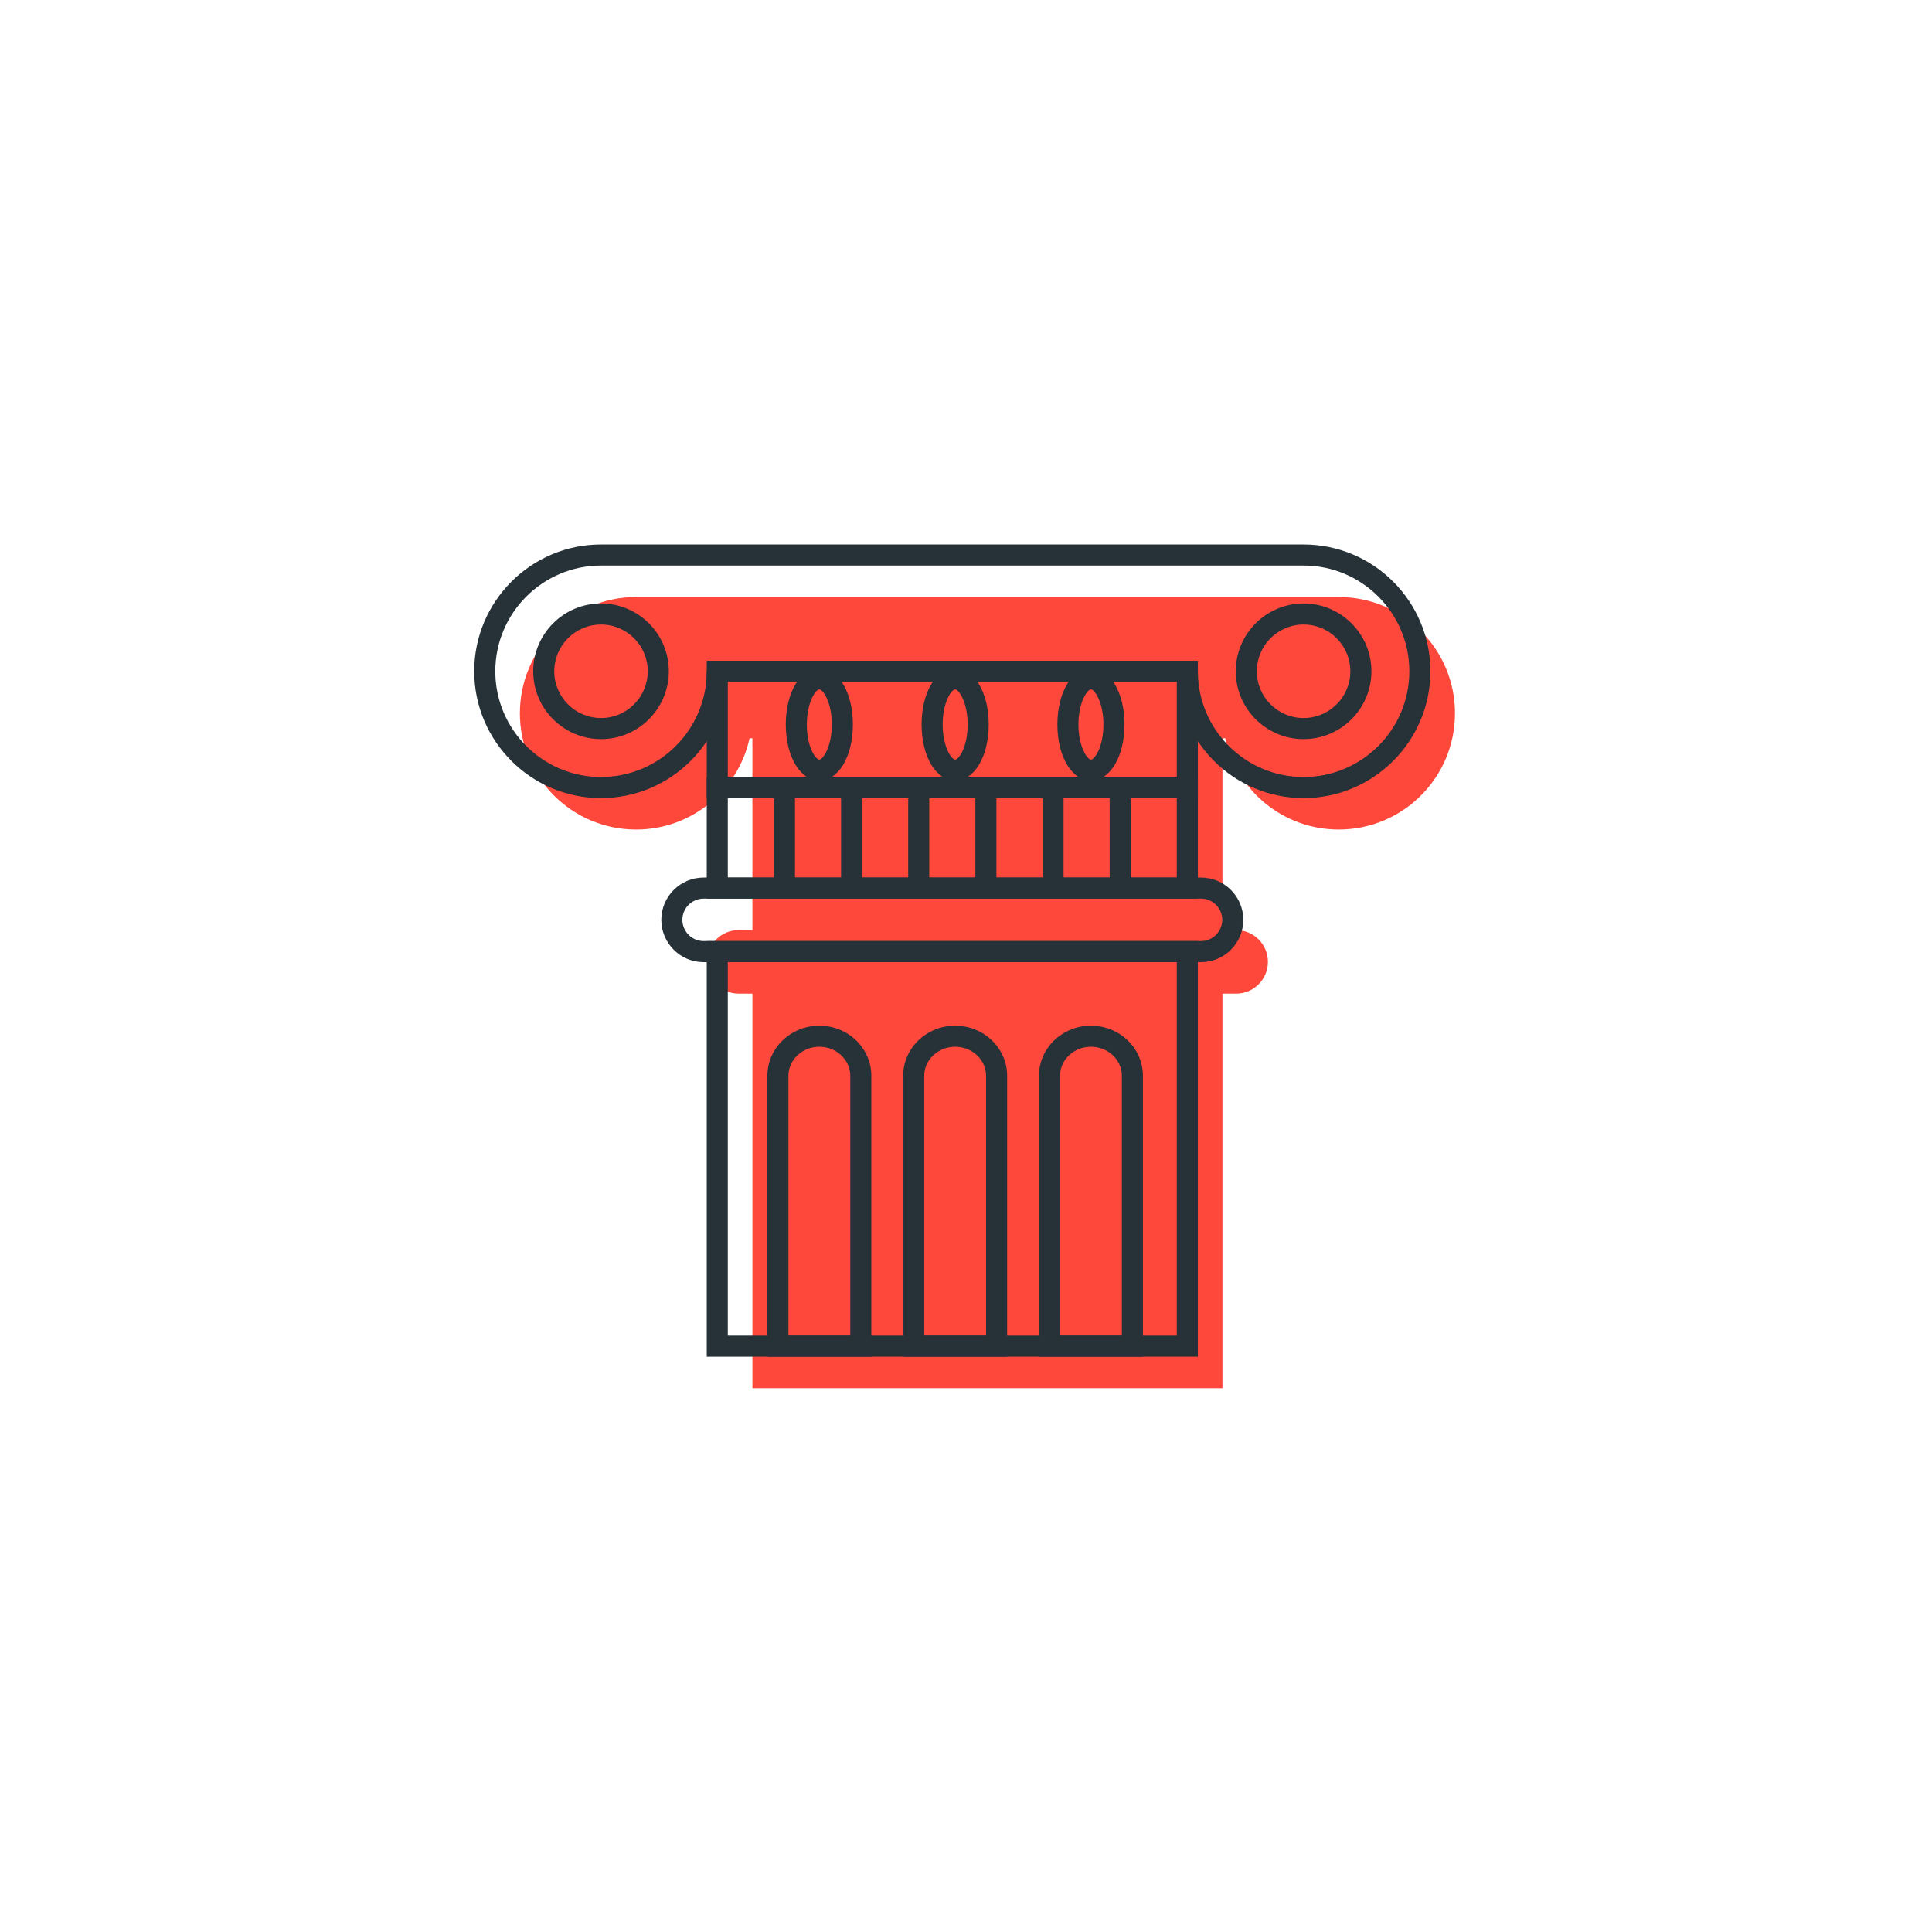
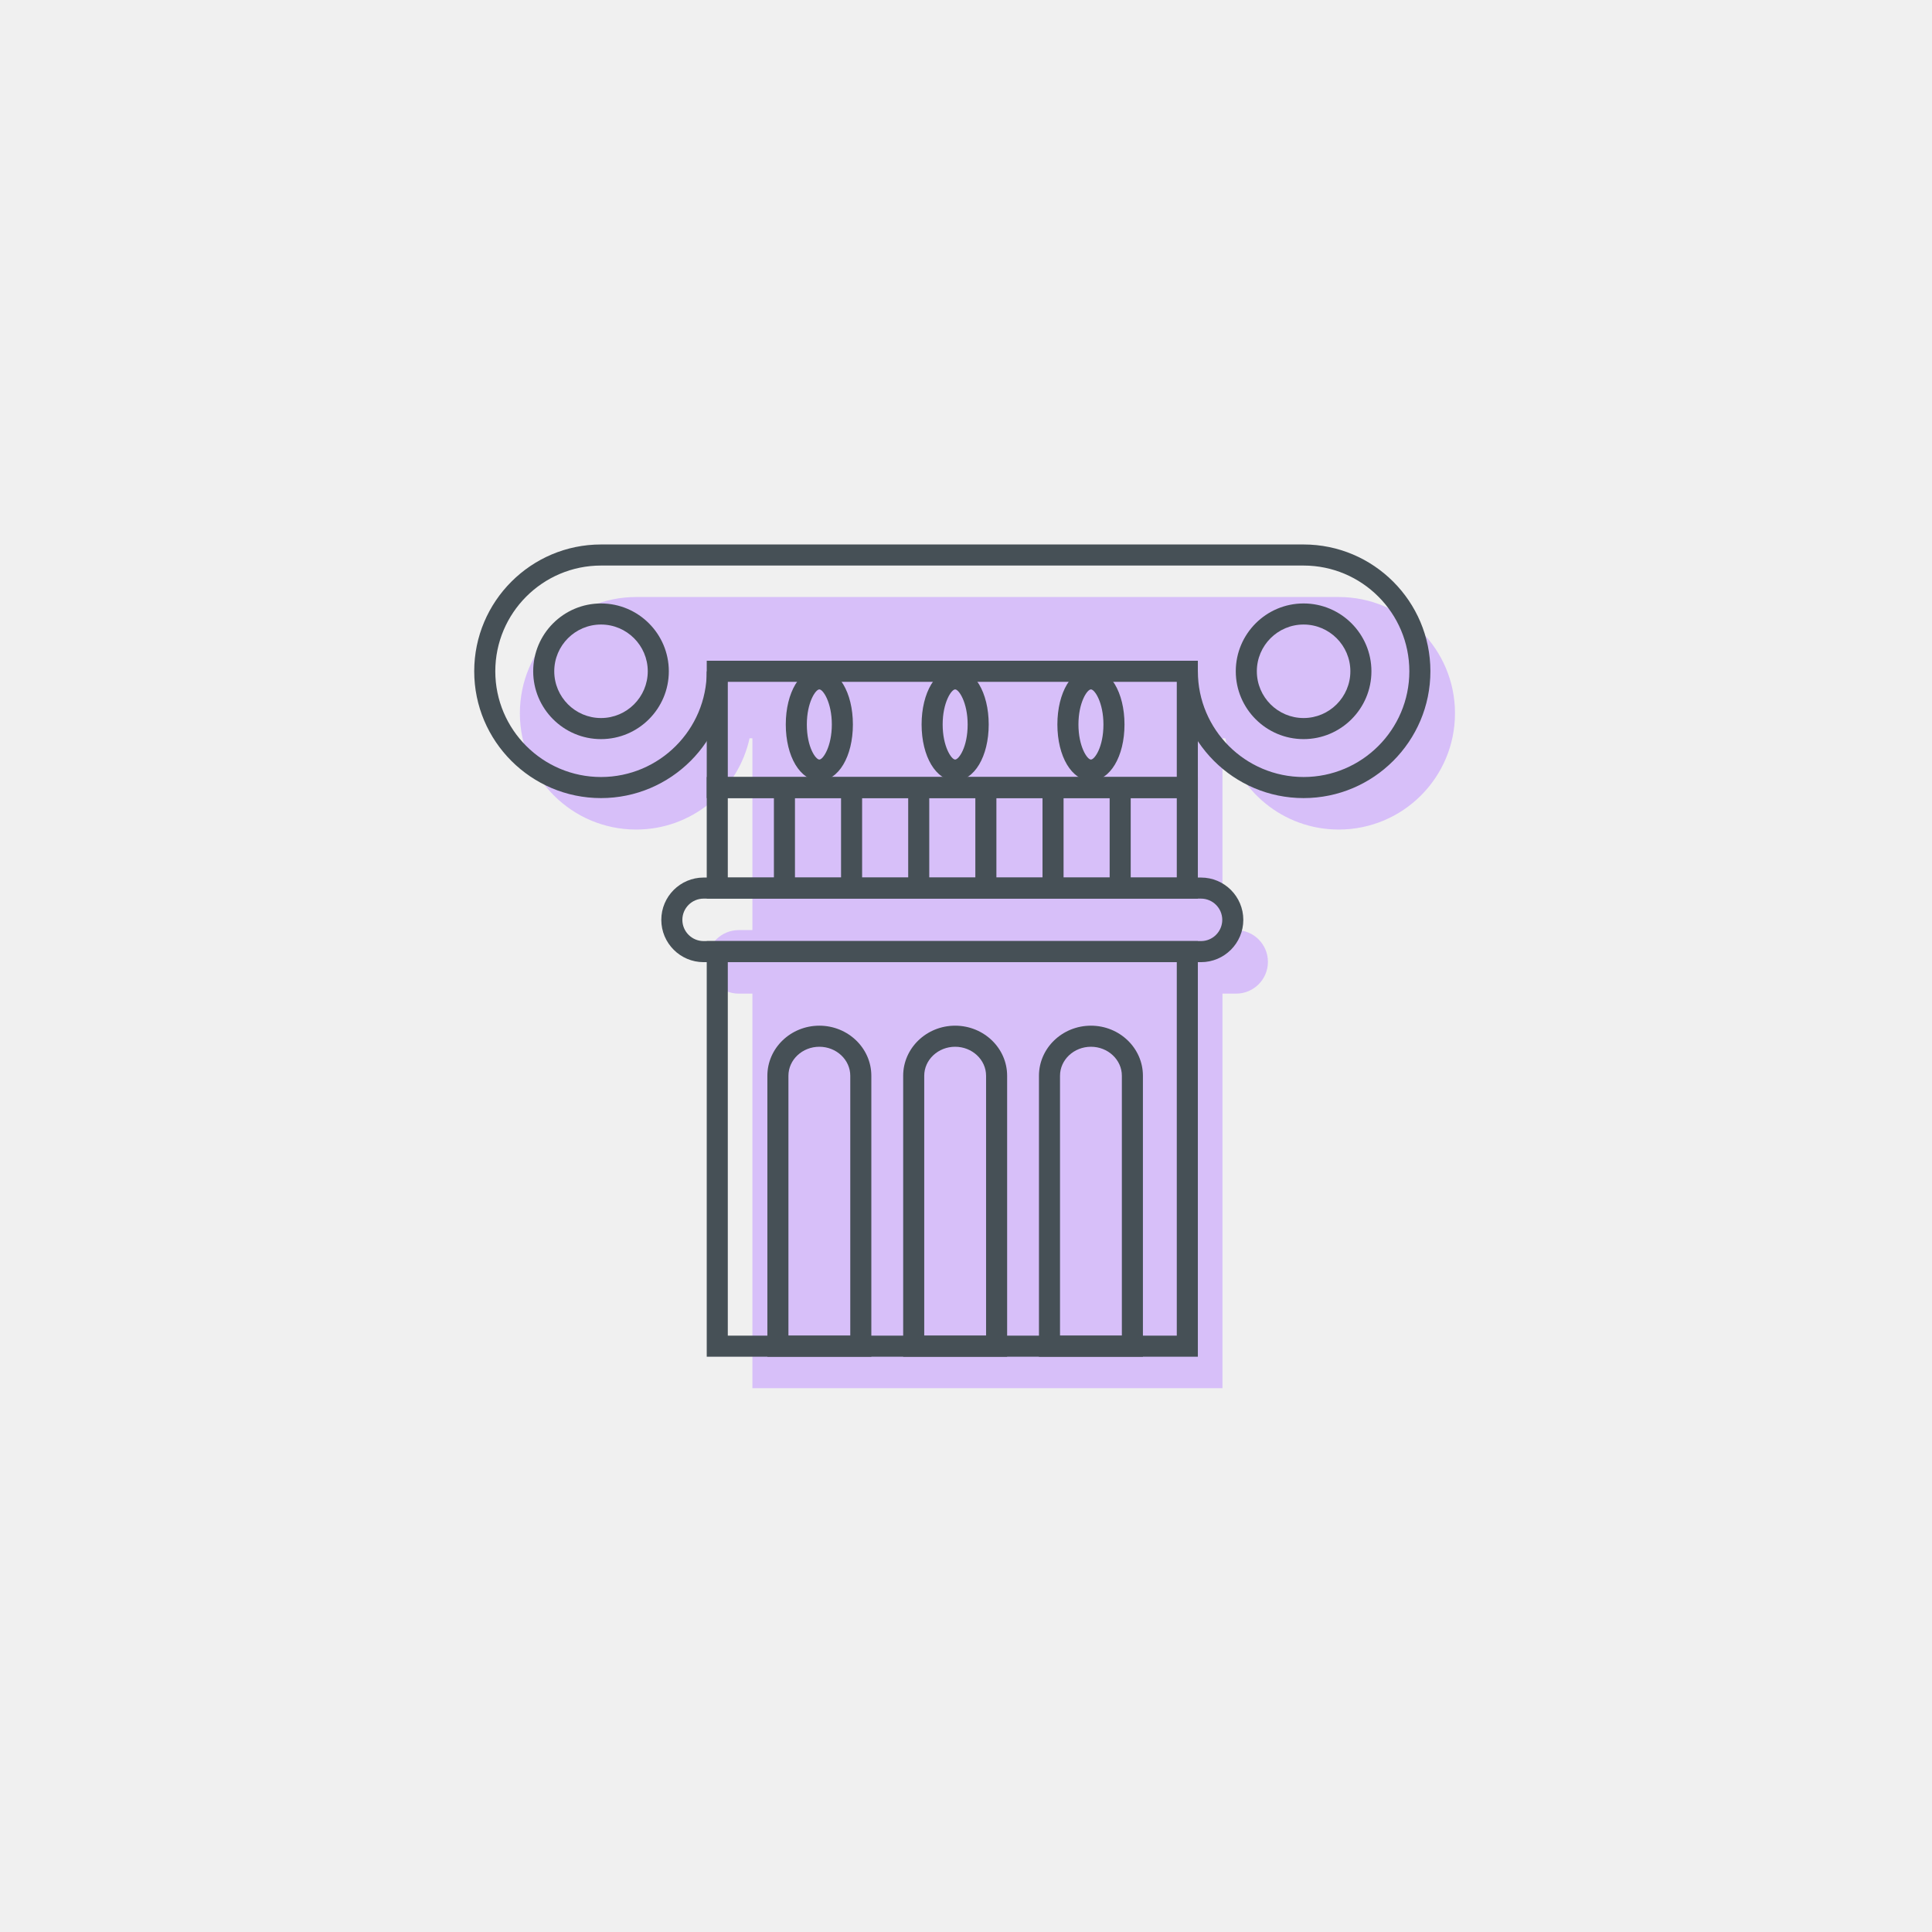
<svg xmlns="http://www.w3.org/2000/svg" width="110" height="110" viewBox="0 0 110 110" fill="none">
  <g id="i-cul">
-     <rect width="110" height="110" fill="white" />
    <g id="Group">
-       <path id="Fill 1" fill-rule="evenodd" clip-rule="evenodd" d="M76.222 33.992H36.219C32.564 33.992 29.6 36.956 29.6 40.612C29.6 44.268 32.564 47.231 36.219 47.231C39.385 47.231 42.024 45.006 42.677 42.036H42.839V47.231V52.956H42.06C41.061 52.956 40.251 53.765 40.251 54.764C40.251 55.763 41.061 56.573 42.06 56.573H42.839V79.038H46.29H51.01H54.023H58.743H61.754H66.474H69.602V56.573H70.38C71.379 56.573 72.19 55.763 72.19 54.764C72.19 53.765 71.379 52.956 70.38 52.956H69.602V47.231V42.036H69.764C70.417 45.006 73.056 47.231 76.222 47.231C79.877 47.231 82.841 44.268 82.841 40.612C82.841 36.956 79.877 33.992 76.222 33.992" fill="#FF483C" />
-       <path id="Fill 4" fill-rule="evenodd" clip-rule="evenodd" d="M34.219 35.558C32.751 35.558 31.557 36.752 31.557 38.22C31.557 39.688 32.751 40.882 34.219 40.882C35.687 40.882 36.881 39.688 36.881 38.22C36.881 36.752 35.687 35.558 34.219 35.558M34.219 42.082C32.09 42.082 30.358 40.35 30.358 38.22C30.358 36.091 32.09 34.358 34.219 34.358C36.348 34.358 38.08 36.091 38.08 38.22C38.08 40.35 36.348 42.082 34.219 42.082" fill="#263238" />
-       <path id="Fill 6" fill-rule="evenodd" clip-rule="evenodd" d="M74.221 35.558C72.753 35.558 71.559 36.752 71.559 38.22C71.559 39.688 72.753 40.882 74.221 40.882C75.689 40.882 76.884 39.688 76.884 38.22C76.884 36.752 75.689 35.558 74.221 35.558M74.221 42.082C72.092 42.082 70.36 40.35 70.36 38.22C70.36 36.091 72.092 34.358 74.221 34.358C76.351 34.358 78.083 36.091 78.083 38.22C78.083 40.35 76.351 42.082 74.221 42.082" fill="#263238" />
-       <path id="Fill 8" fill-rule="evenodd" clip-rule="evenodd" d="M74.221 45.44C70.241 45.44 67.002 42.201 67.002 38.22H68.201C68.201 41.54 70.902 44.24 74.221 44.24C77.54 44.24 80.242 41.54 80.242 38.22C80.242 34.901 77.54 32.2 74.221 32.2H34.219C30.9 32.2 28.2 34.901 28.2 38.22C28.2 41.54 30.9 44.24 34.219 44.24C37.538 44.24 40.24 41.54 40.24 38.22H41.439C41.439 42.201 38.2 45.44 34.219 45.44C30.239 45.44 27 42.201 27 38.22C27 34.239 30.239 31 34.219 31H74.221C78.202 31 81.441 34.239 81.441 38.22C81.441 42.201 78.202 45.44 74.221 45.44" fill="#263238" />
-       <path id="Fill 11" fill-rule="evenodd" clip-rule="evenodd" d="M41.438 44.239H67.001V38.821H41.438V44.239ZM40.239 45.44H68.201V37.62H40.239V45.44Z" fill="#263238" />
-       <path id="Fill 13" fill-rule="evenodd" clip-rule="evenodd" d="M41.438 49.964H67.001V45.44H41.438V49.964ZM40.239 51.164H68.201V44.24H40.239V51.164Z" fill="#263238" />
-       <path id="Fill 14" fill-rule="evenodd" clip-rule="evenodd" d="M40.06 51.164C39.394 51.164 38.851 51.706 38.851 52.372C38.851 53.039 39.394 53.581 40.06 53.581H68.381C69.047 53.581 69.59 53.039 69.59 52.372C69.59 51.706 69.047 51.164 68.381 51.164H40.06ZM68.381 54.781H40.06C38.732 54.781 37.652 53.701 37.652 52.372C37.652 51.044 38.732 49.964 40.06 49.964H68.381C69.709 49.964 70.789 51.044 70.789 52.372C70.789 53.701 69.709 54.781 68.381 54.781V54.781Z" fill="#263238" />
-       <path id="Fill 15" fill-rule="evenodd" clip-rule="evenodd" d="M41.438 76.046H67.001V54.781H41.438V76.046ZM40.239 77.246H68.201V53.581H40.239V77.246Z" fill="#263238" />
-       <path id="Fill 16" fill-rule="evenodd" clip-rule="evenodd" d="M52.622 76.046H56.143V61.249C56.143 60.339 55.352 59.598 54.382 59.598C53.412 59.598 52.622 60.339 52.622 61.249V76.046ZM57.342 77.246H51.423V61.249C51.423 59.677 52.75 58.398 54.382 58.398C56.015 58.398 57.342 59.677 57.342 61.249V77.246Z" fill="#263238" />
-       <path id="Fill 17" fill-rule="evenodd" clip-rule="evenodd" d="M44.89 76.046H48.411V61.249C48.411 60.339 47.62 59.598 46.651 59.598C45.68 59.598 44.89 60.339 44.89 61.249V76.046ZM49.61 77.246H43.691V61.249C43.691 59.677 45.018 58.398 46.651 58.398C48.283 58.398 49.61 59.677 49.61 61.249V77.246Z" fill="#263238" />
-       <path id="Fill 18" fill-rule="evenodd" clip-rule="evenodd" d="M60.353 76.046H63.874V61.249C63.874 60.339 63.084 59.598 62.114 59.598C61.144 59.598 60.353 60.339 60.353 61.249V76.046ZM65.073 77.246H59.154V61.249C59.154 59.677 60.481 58.398 62.114 58.398C63.746 58.398 65.073 59.677 65.073 61.249V77.246Z" fill="#263238" />
-       <path id="Fill 19" fill-rule="evenodd" clip-rule="evenodd" d="M44.063 50.563H45.262V44.839H44.063V50.563Z" fill="#263238" />
-       <path id="Fill 20" fill-rule="evenodd" clip-rule="evenodd" d="M63.179 50.563H64.378V44.839H63.179V50.563Z" fill="#263238" />
-       <path id="Fill 21" fill-rule="evenodd" clip-rule="evenodd" d="M59.356 50.563H60.555V44.839H59.356V50.563Z" fill="#263238" />
-       <path id="Fill 22" fill-rule="evenodd" clip-rule="evenodd" d="M47.886 50.563H49.085V44.839H47.886V50.563Z" fill="#263238" />
-       <path id="Fill 23" fill-rule="evenodd" clip-rule="evenodd" d="M51.709 50.563H52.908V44.839H51.709V50.563Z" fill="#263238" />
-       <path id="Fill 24" fill-rule="evenodd" clip-rule="evenodd" d="M55.532 50.563H56.731V44.839H55.532V50.563Z" fill="#263238" />
-       <path id="Fill 25" fill-rule="evenodd" clip-rule="evenodd" d="M46.65 39.252C46.432 39.252 45.938 40.005 45.938 41.249C45.938 42.547 46.444 43.246 46.65 43.246C46.867 43.246 47.361 42.492 47.361 41.249C47.361 40.005 46.867 39.252 46.65 39.252M46.65 44.447C45.56 44.447 44.739 43.072 44.739 41.249C44.739 39.426 45.56 38.051 46.65 38.051C47.739 38.051 48.56 39.426 48.56 41.249C48.56 43.072 47.739 44.447 46.65 44.447" fill="#263238" />
-       <path id="Fill 26" fill-rule="evenodd" clip-rule="evenodd" d="M54.382 39.252C54.165 39.252 53.671 40.005 53.671 41.249C53.671 42.492 54.165 43.246 54.382 43.246C54.588 43.246 55.094 42.547 55.094 41.249C55.094 40.005 54.6 39.252 54.382 39.252M54.382 44.447C53.293 44.447 52.472 43.072 52.472 41.249C52.472 39.426 53.293 38.051 54.382 38.051C55.472 38.051 56.293 39.426 56.293 41.249C56.293 43.072 55.472 44.447 54.382 44.447" fill="#263238" />
-       <path id="Fill 27" fill-rule="evenodd" clip-rule="evenodd" d="M62.113 39.252C61.896 39.252 61.402 40.005 61.402 41.249C61.402 42.492 61.896 43.246 62.113 43.246C62.319 43.246 62.825 42.547 62.825 41.249C62.825 40.005 62.331 39.252 62.113 39.252M62.113 44.447C61.024 44.447 60.203 43.072 60.203 41.249C60.203 39.426 61.024 38.051 62.113 38.051C63.203 38.051 64.024 39.426 64.024 41.249C64.024 43.072 63.203 44.447 62.113 44.447" fill="#263238" />
+       <path id="Fill 1" fill-rule="evenodd" clip-rule="evenodd" d="M76.222 33.992H36.219C32.564 33.992 29.6 36.956 29.6 40.612C29.6 44.268 32.564 47.231 36.219 47.231C39.385 47.231 42.024 45.006 42.677 42.036H42.839V47.231V52.956H42.06C41.061 52.956 40.251 53.765 40.251 54.764C40.251 55.763 41.061 56.573 42.06 56.573H42.839V79.038H46.29H51.01H54.023H58.743H61.754H66.474H69.602V56.573H70.38C71.379 56.573 72.19 55.763 72.19 54.764C72.19 53.765 71.379 52.956 70.38 52.956H69.602V47.231V42.036H69.764C70.417 45.006 73.056 47.231 76.222 47.231C79.877 47.231 82.841 44.268 82.841 40.612C82.841 36.956 79.877 33.992 76.222 33.992Z" fill="#D7BFF9" />
+       <path id="Fill 4" fill-rule="evenodd" clip-rule="evenodd" d="M34.219 35.558C32.751 35.558 31.557 36.752 31.557 38.22C31.557 39.688 32.751 40.882 34.219 40.882C35.687 40.882 36.881 39.688 36.881 38.22C36.881 36.752 35.687 35.558 34.219 35.558ZM34.219 42.082C32.09 42.082 30.358 40.35 30.358 38.22C30.358 36.091 32.09 34.358 34.219 34.358C36.348 34.358 38.08 36.091 38.08 38.22C38.08 40.35 36.348 42.082 34.219 42.082Z" fill="#465056" />
+       <path id="Fill 6" fill-rule="evenodd" clip-rule="evenodd" d="M74.221 35.558C72.753 35.558 71.559 36.752 71.559 38.22C71.559 39.688 72.753 40.882 74.221 40.882C75.689 40.882 76.884 39.688 76.884 38.22C76.884 36.752 75.689 35.558 74.221 35.558ZM74.221 42.082C72.092 42.082 70.36 40.35 70.36 38.22C70.36 36.091 72.092 34.358 74.221 34.358C76.351 34.358 78.083 36.091 78.083 38.22C78.083 40.35 76.351 42.082 74.221 42.082Z" fill="#465056" />
+       <path id="Fill 8" fill-rule="evenodd" clip-rule="evenodd" d="M74.221 45.44C70.241 45.44 67.002 42.201 67.002 38.22H68.201C68.201 41.54 70.902 44.24 74.221 44.24C77.54 44.24 80.242 41.54 80.242 38.22C80.242 34.901 77.54 32.2 74.221 32.2H34.219C30.9 32.2 28.2 34.901 28.2 38.22C28.2 41.54 30.9 44.24 34.219 44.24C37.538 44.24 40.24 41.54 40.24 38.22H41.439C41.439 42.201 38.2 45.44 34.219 45.44C30.239 45.44 27 42.201 27 38.22C27 34.239 30.239 31 34.219 31H74.221C78.202 31 81.441 34.239 81.441 38.22C81.441 42.201 78.202 45.44 74.221 45.44Z" fill="#465056" />
+       <path id="Fill 11" fill-rule="evenodd" clip-rule="evenodd" d="M41.438 44.239H67.001V38.821H41.438V44.239ZM40.239 45.44H68.201V37.62H40.239V45.44Z" fill="#465056" />
+       <path id="Fill 13" fill-rule="evenodd" clip-rule="evenodd" d="M41.438 49.964H67.001V45.44H41.438V49.964ZM40.239 51.164H68.201V44.24H40.239V51.164Z" fill="#465056" />
+       <path id="Fill 14" fill-rule="evenodd" clip-rule="evenodd" d="M40.06 51.164C39.394 51.164 38.851 51.706 38.851 52.372C38.851 53.039 39.394 53.581 40.06 53.581H68.381C69.047 53.581 69.59 53.039 69.59 52.372C69.59 51.706 69.047 51.164 68.381 51.164H40.06ZM68.381 54.781H40.06C38.732 54.781 37.652 53.701 37.652 52.372C37.652 51.044 38.732 49.964 40.06 49.964H68.381C69.709 49.964 70.789 51.044 70.789 52.372C70.789 53.701 69.709 54.781 68.381 54.781Z" fill="#465056" />
+       <path id="Fill 15" fill-rule="evenodd" clip-rule="evenodd" d="M41.438 76.046H67.001V54.781H41.438V76.046ZM40.239 77.246H68.201V53.581H40.239V77.246Z" fill="#465056" />
+       <path id="Fill 16" fill-rule="evenodd" clip-rule="evenodd" d="M52.622 76.046H56.143V61.249C56.143 60.339 55.352 59.598 54.382 59.598C53.412 59.598 52.622 60.339 52.622 61.249V76.046ZM57.342 77.246H51.423V61.249C51.423 59.677 52.75 58.398 54.382 58.398C56.015 58.398 57.342 59.677 57.342 61.249V77.246Z" fill="#465056" />
+       <path id="Fill 17" fill-rule="evenodd" clip-rule="evenodd" d="M44.89 76.046H48.411V61.249C48.411 60.339 47.62 59.598 46.651 59.598C45.68 59.598 44.89 60.339 44.89 61.249V76.046ZM49.61 77.246H43.691V61.249C43.691 59.677 45.018 58.398 46.651 58.398C48.283 58.398 49.61 59.677 49.61 61.249V77.246Z" fill="#465056" />
+       <path id="Fill 18" fill-rule="evenodd" clip-rule="evenodd" d="M60.353 76.046H63.874V61.249C63.874 60.339 63.084 59.598 62.114 59.598C61.144 59.598 60.353 60.339 60.353 61.249V76.046ZM65.073 77.246H59.154V61.249C59.154 59.677 60.481 58.398 62.114 58.398C63.746 58.398 65.073 59.677 65.073 61.249V77.246Z" fill="#465056" />
+       <path id="Fill 19" fill-rule="evenodd" clip-rule="evenodd" d="M44.063 50.563H45.262V44.839H44.063V50.563Z" fill="#465056" />
+       <path id="Fill 20" fill-rule="evenodd" clip-rule="evenodd" d="M63.179 50.563H64.378V44.839H63.179V50.563Z" fill="#465056" />
+       <path id="Fill 21" fill-rule="evenodd" clip-rule="evenodd" d="M59.356 50.563H60.555V44.839H59.356V50.563Z" fill="#465056" />
+       <path id="Fill 22" fill-rule="evenodd" clip-rule="evenodd" d="M47.886 50.563H49.085V44.839H47.886V50.563Z" fill="#465056" />
+       <path id="Fill 23" fill-rule="evenodd" clip-rule="evenodd" d="M51.709 50.563H52.908V44.839H51.709V50.563Z" fill="#465056" />
+       <path id="Fill 24" fill-rule="evenodd" clip-rule="evenodd" d="M55.532 50.563H56.731V44.839H55.532V50.563Z" fill="#465056" />
+       <path id="Fill 25" fill-rule="evenodd" clip-rule="evenodd" d="M46.65 39.252C46.432 39.252 45.938 40.005 45.938 41.249C45.938 42.547 46.444 43.246 46.65 43.246C46.867 43.246 47.361 42.492 47.361 41.249C47.361 40.005 46.867 39.252 46.65 39.252ZM46.65 44.447C45.56 44.447 44.739 43.072 44.739 41.249C44.739 39.426 45.56 38.051 46.65 38.051C47.739 38.051 48.56 39.426 48.56 41.249C48.56 43.072 47.739 44.447 46.65 44.447Z" fill="#465056" />
+       <path id="Fill 26" fill-rule="evenodd" clip-rule="evenodd" d="M54.382 39.252C54.165 39.252 53.671 40.005 53.671 41.249C53.671 42.492 54.165 43.246 54.382 43.246C54.588 43.246 55.094 42.547 55.094 41.249C55.094 40.005 54.6 39.252 54.382 39.252ZM54.382 44.447C53.293 44.447 52.472 43.072 52.472 41.249C52.472 39.426 53.293 38.051 54.382 38.051C55.472 38.051 56.293 39.426 56.293 41.249C56.293 43.072 55.472 44.447 54.382 44.447Z" fill="#465056" />
+       <path id="Fill 27" fill-rule="evenodd" clip-rule="evenodd" d="M62.113 39.252C61.896 39.252 61.402 40.005 61.402 41.249C61.402 42.492 61.896 43.246 62.113 43.246C62.319 43.246 62.825 42.547 62.825 41.249C62.825 40.005 62.331 39.252 62.113 39.252ZM62.113 44.447C61.024 44.447 60.203 43.072 60.203 41.249C60.203 39.426 61.024 38.051 62.113 38.051C63.203 38.051 64.024 39.426 64.024 41.249C64.024 43.072 63.203 44.447 62.113 44.447Z" fill="#465056" />
    </g>
  </g>
</svg>
